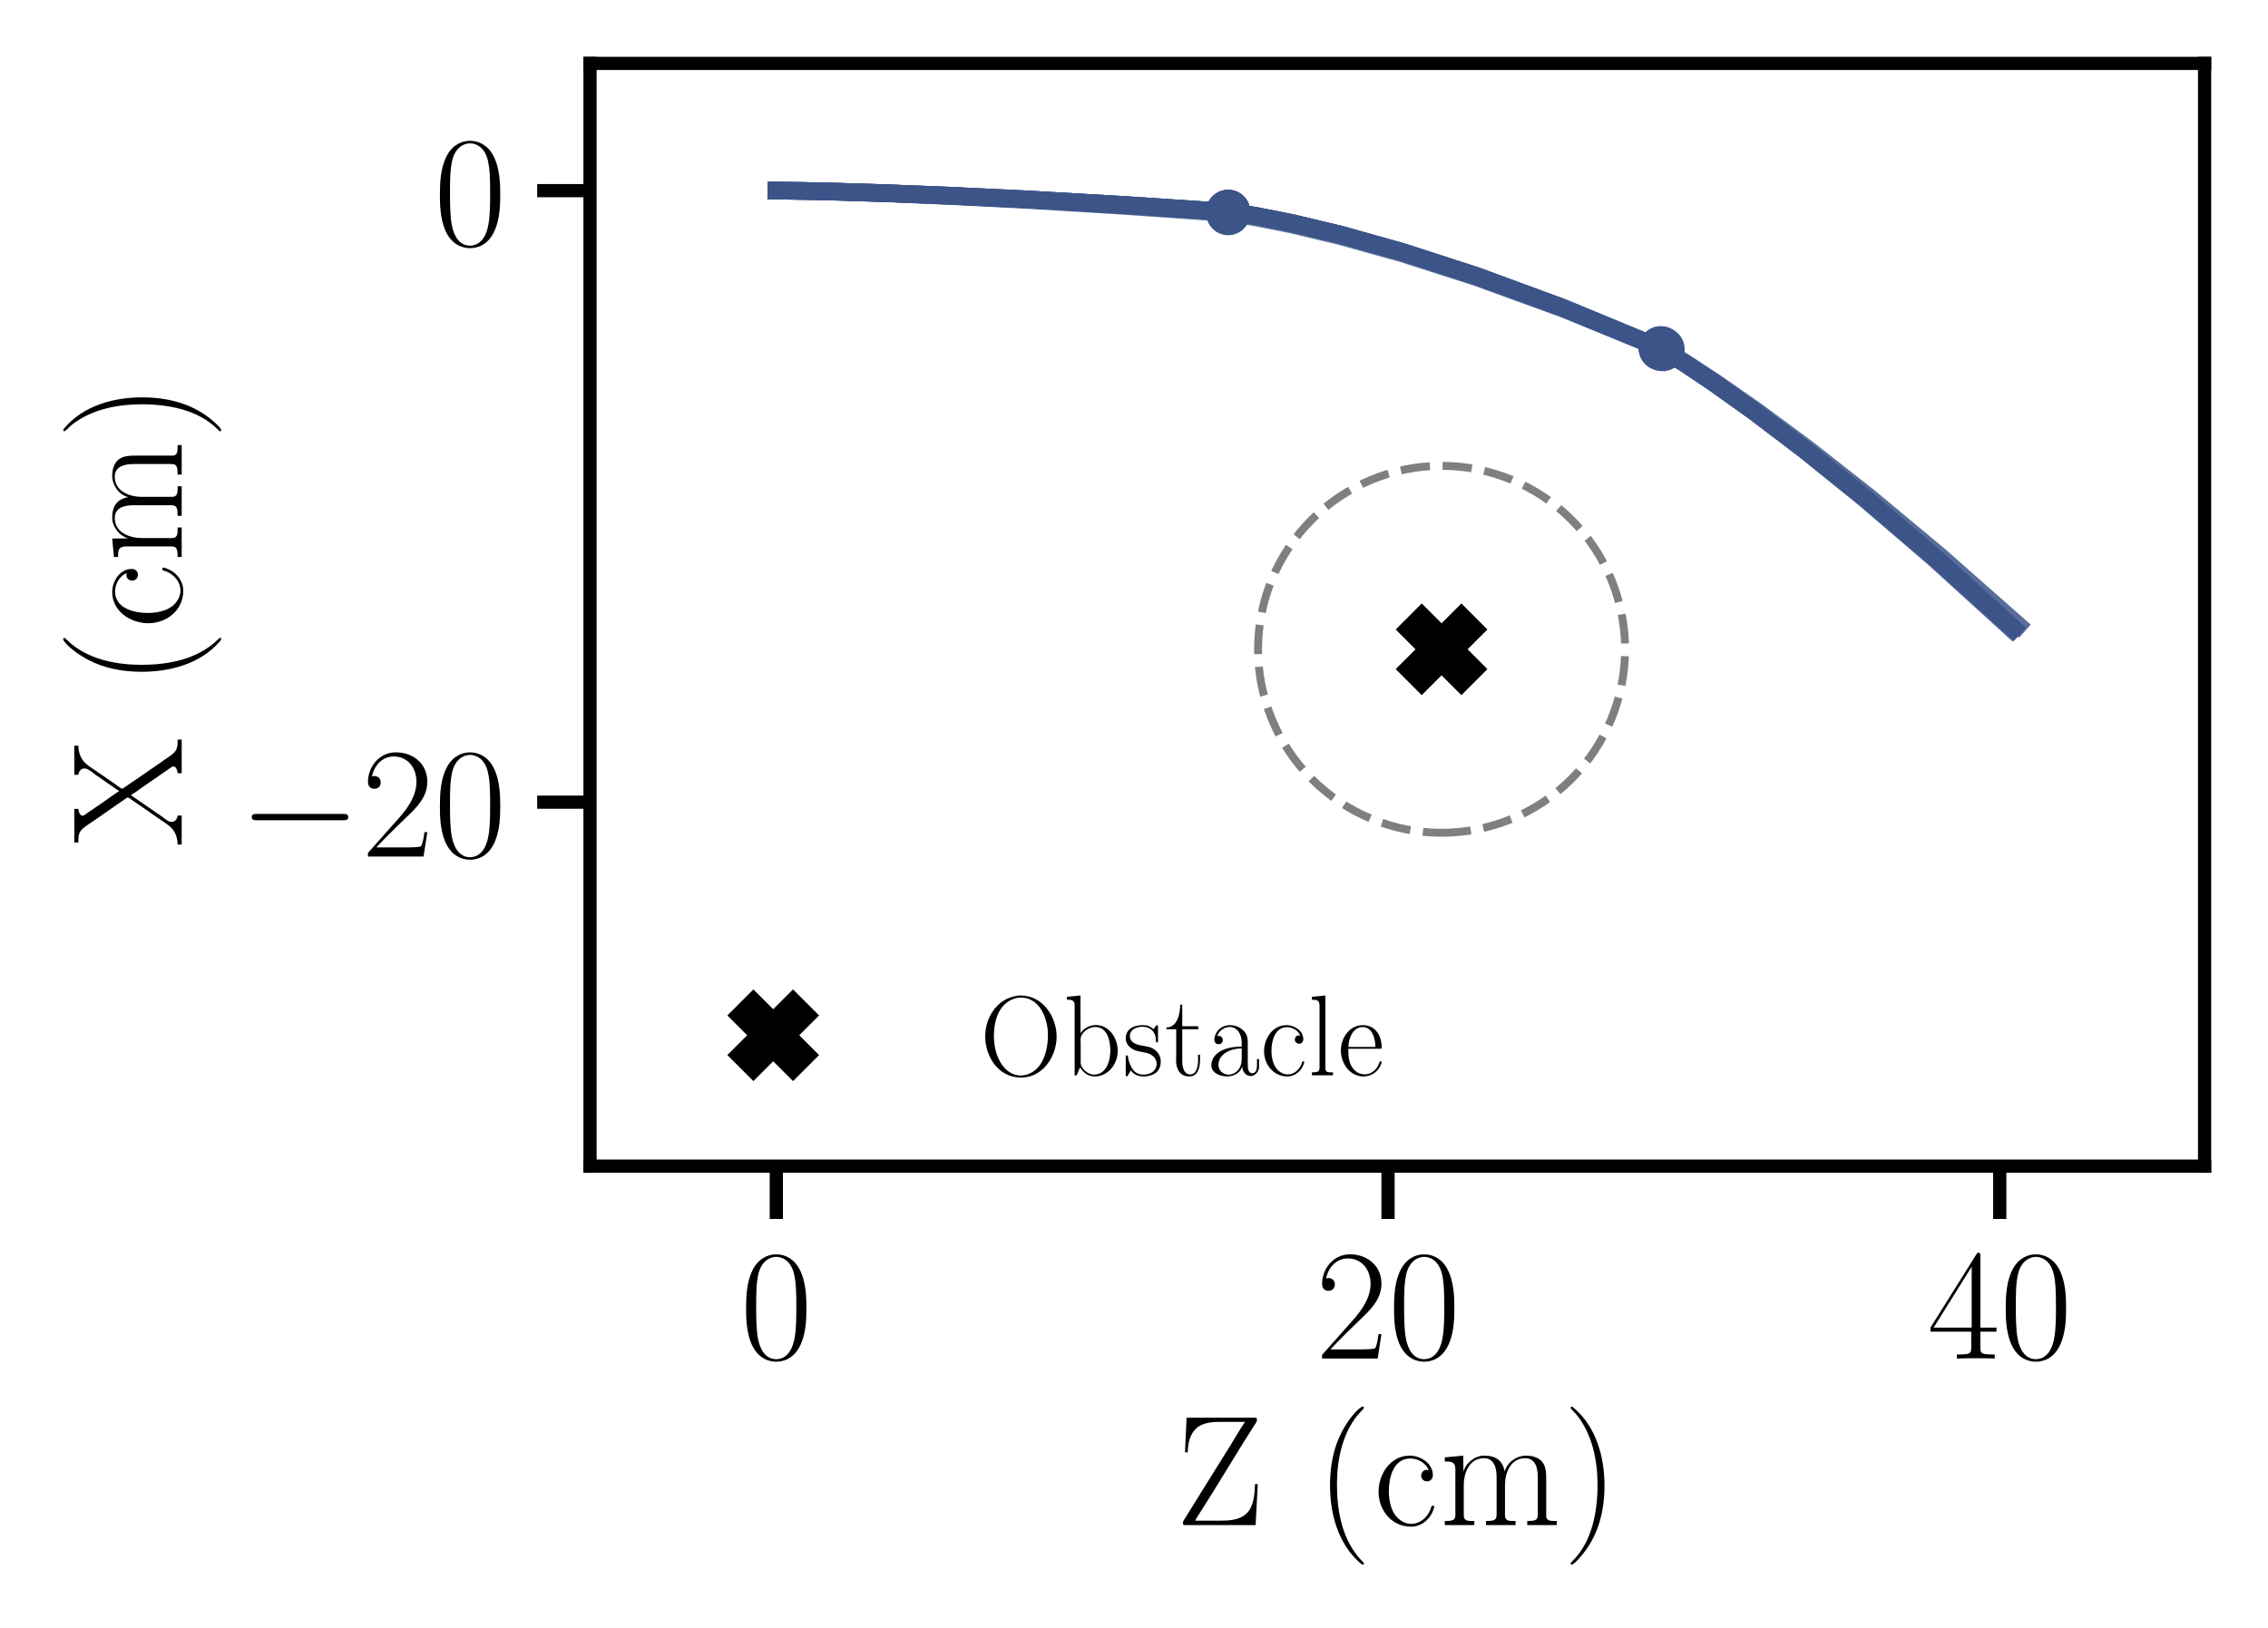
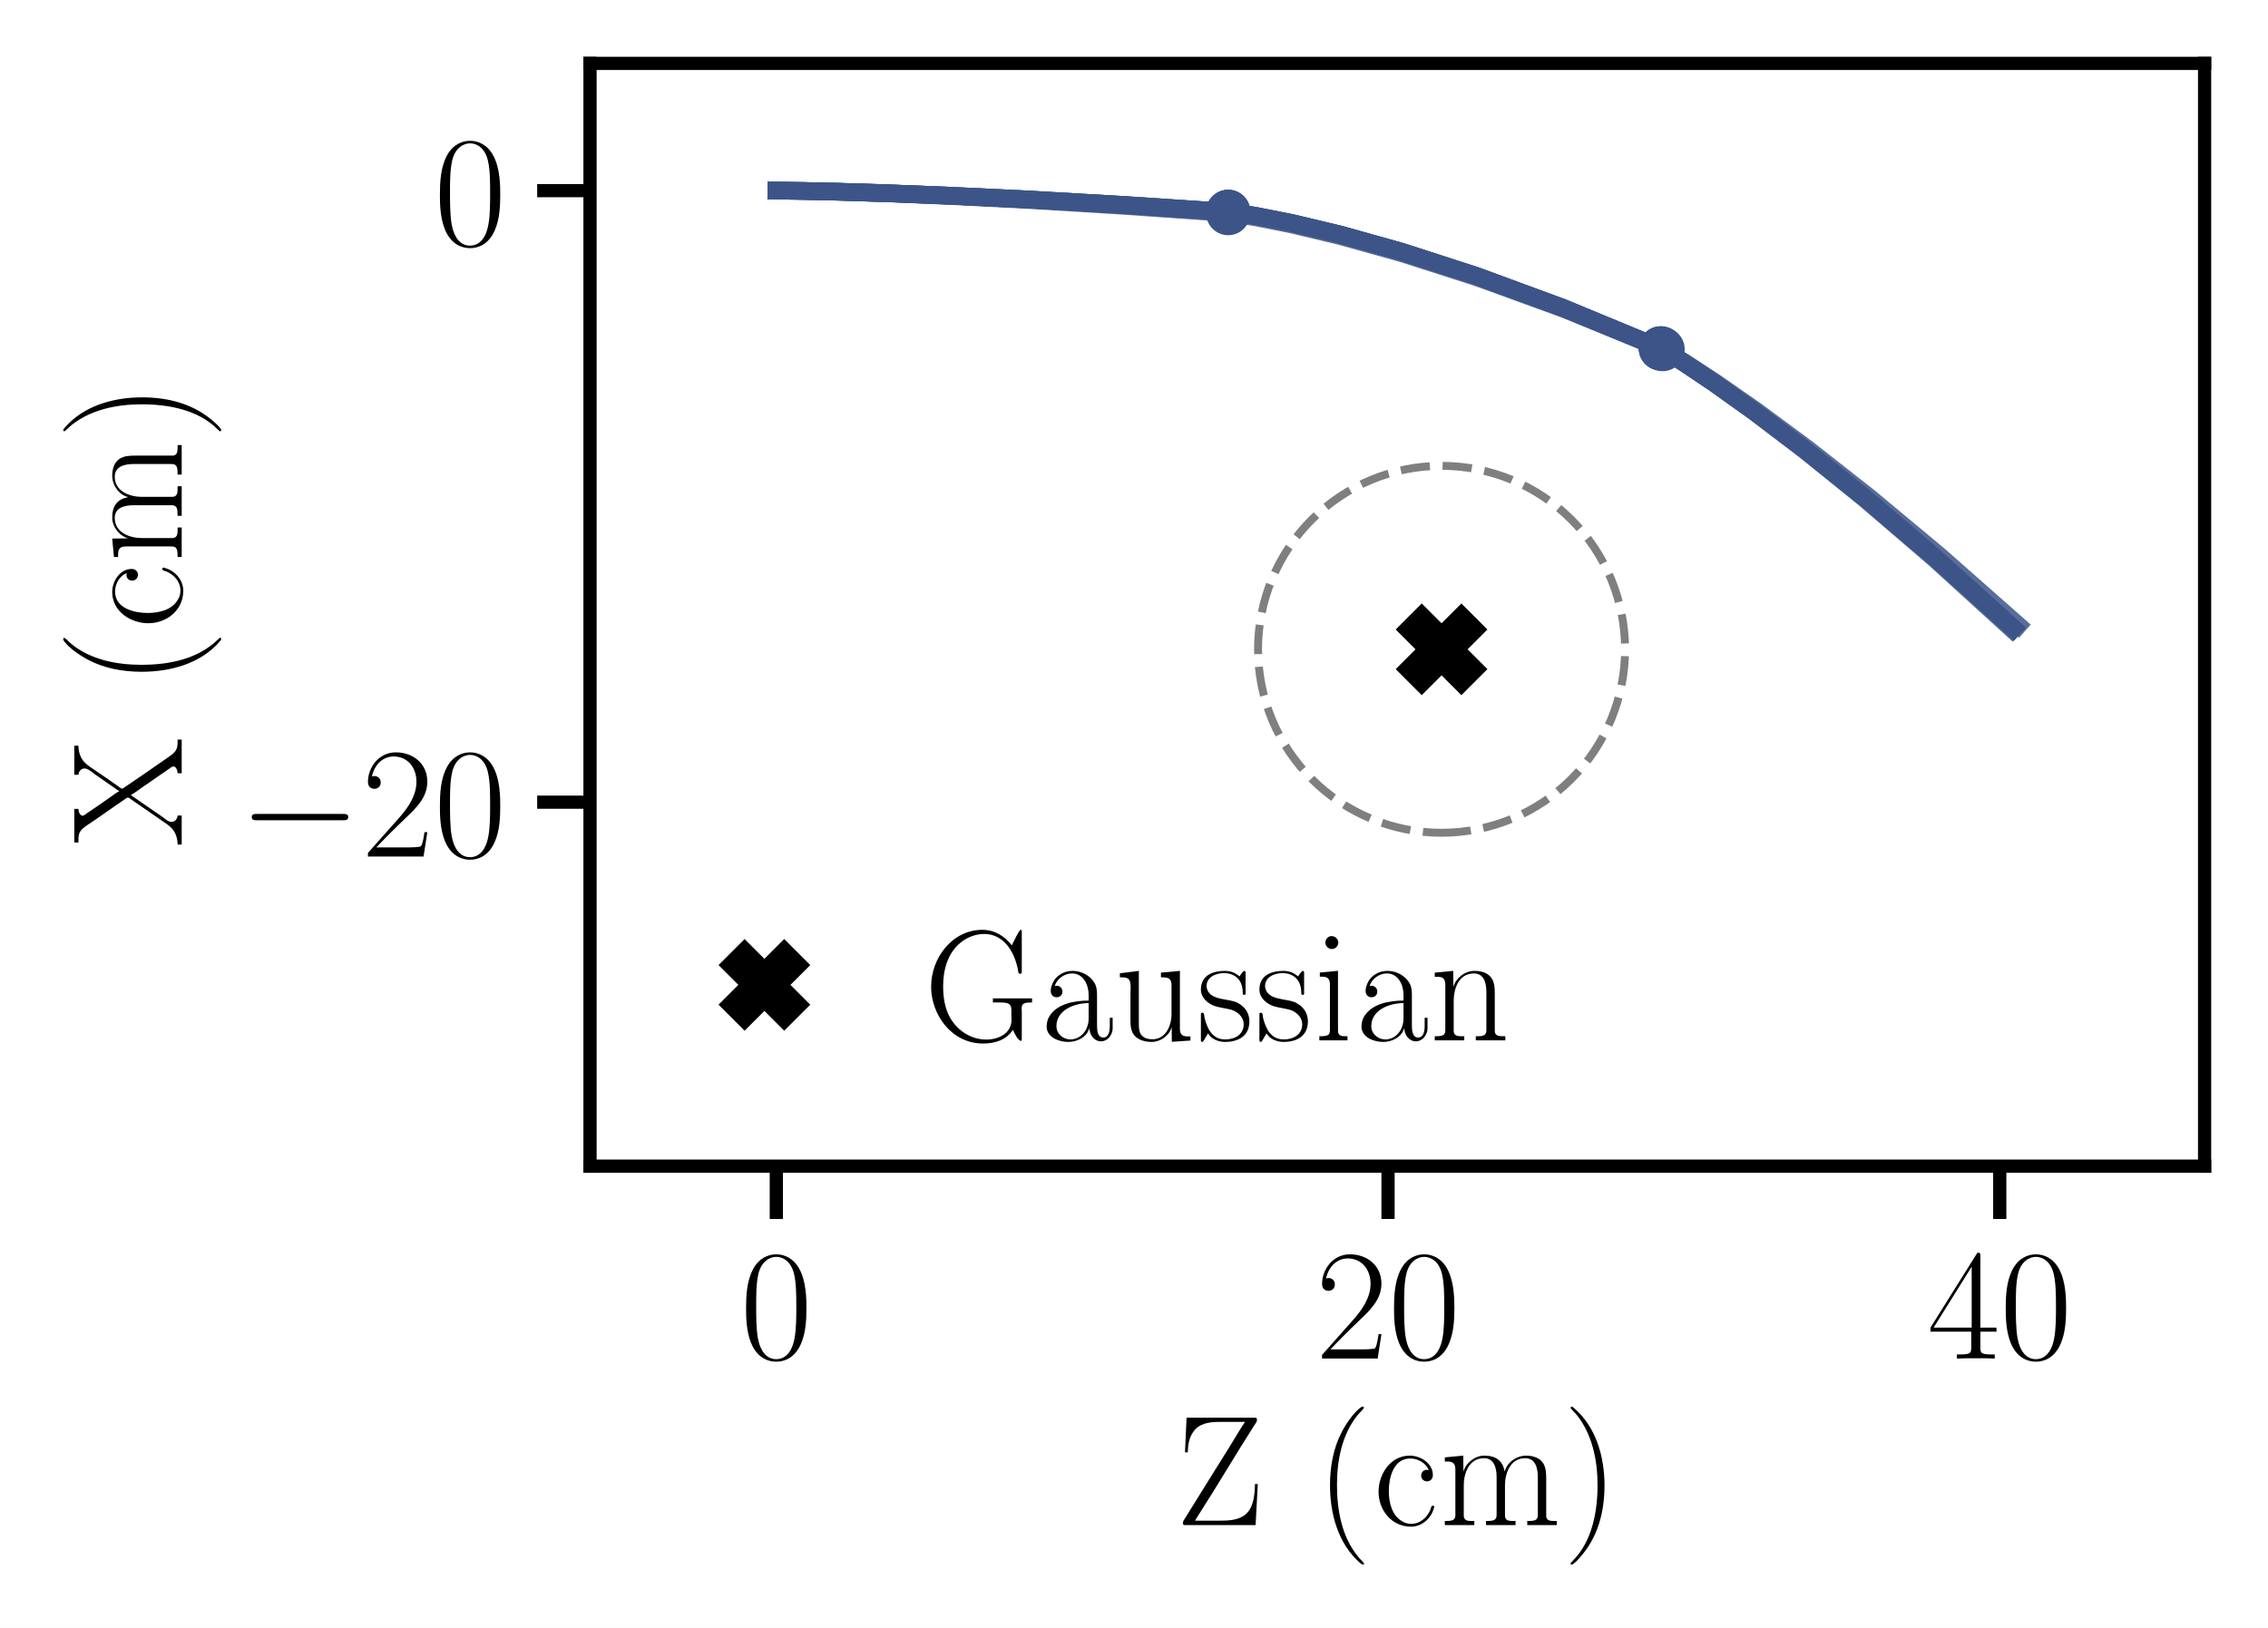
<svg xmlns="http://www.w3.org/2000/svg" xmlns:xlink="http://www.w3.org/1999/xlink" width="257.52pt" height="184.879pt" viewBox="0 0 257.52 184.879" version="1.1">
  <defs>
    <style type="text/css">*{stroke-linejoin: round; stroke-linecap: butt}</style>
  </defs>
  <g id="figure_1">
    <g id="patch_1">
      <path d="M 0 184.879  L 257.52 184.879  L 257.52 0  L 0 0  z " style="fill: #ffffff" />
    </g>
    <g id="axes_1">
      <g id="patch_2">
        <path d="M 66.994 132.446  L 250.32 132.446  L 250.32 7.2  L 66.994 7.2  z " style="fill: #ffffff" />
      </g>
      <g id="matplotlib.axis_1">
        <g id="xtick_1">
          <g id="line2d_1">
            <defs>
-               <path id="m5ddd1854d3" d="M 0 0  L 0 6  " style="stroke: #000000; stroke-width: 1.5" />
-             </defs>
-             <g>
-               <use xlink:href="#m5ddd1854d3" x="88.147" y="132.446" style="stroke: #000000; stroke-width: 1.5" />
+               <path id="m2c2d97f7ad" d="M 0 0  L 0 6  " style="stroke: #000000; stroke-width: 1.5" />
+             </defs>
+             <g>
+               <use xlink:href="#m2c2d97f7ad" x="88.147" y="132.446" style="stroke: #000000; stroke-width: 1.5" />
            </g>
          </g>
          <g id="text_1">
            <g transform="translate(84.03441 154.295) scale(0.18 -0.18)">
              <defs>
                <path id="CMR17-32" d="M 2688 2038  C 2688 2430 2681 3099 2412 3613  C 2176 4063 1798 4224 1465 4224  C 1158 4224 768 4082 524 3620  C 268 3137 243 2539 243 2038  C 243 1671 249 1112 448 623  C 723 -39 1216 -128 1465 -128  C 1760 -128 2208 -7 2470 604  C 2662 1048 2688 1568 2688 2038  z M 1465 -26  C 1056 -26 812 328 723 816  C 652 1196 652 1749 652 2109  C 652 2604 652 3015 736 3407  C 857 3954 1216 4121 1465 4121  C 1728 4121 2067 3947 2188 3420  C 2272 3054 2278 2623 2278 2109  C 2278 1691 2278 1176 2201 797  C 2067 96 1689 -26 1465 -26  z " transform="scale(0.015625)" />
              </defs>
              <use xlink:href="#CMR17-32" transform="scale(0.996264)" />
            </g>
          </g>
        </g>
        <g id="xtick_2">
          <g id="line2d_2">
            <g>
-               <use xlink:href="#m5ddd1854d3" x="157.604" y="132.446" style="stroke: #000000; stroke-width: 1.5" />
+               <use xlink:href="#m2c2d97f7ad" x="157.604" y="132.446" style="stroke: #000000; stroke-width: 1.5" />
            </g>
          </g>
          <g id="text_2">
            <g transform="translate(149.3799 154.295) scale(0.18 -0.18)">
              <defs>
                <path id="CMR17-34" d="M 2668 990  L 2553 990  C 2489 537 2438 460 2412 422  C 2380 371 1920 371 1830 371  L 601 371  C 832 620 1280 1073 1824 1596  C 2214 1966 2668 2400 2668 3033  C 2668 3788 2067 4224 1395 4224  C 691 4224 262 3603 262 3027  C 262 2777 448 2745 524 2745  C 588 2745 780 2783 780 3007  C 780 3206 614 3264 524 3264  C 486 3264 448 3257 422 3244  C 544 3788 915 4057 1305 4057  C 1862 4057 2227 3616 2227 3033  C 2227 2477 1900 1998 1536 1583  L 262 147  L 262 0  L 2515 0  L 2668 990  z " transform="scale(0.015625)" />
              </defs>
              <use xlink:href="#CMR17-34" transform="scale(0.996264)" />
              <use xlink:href="#CMR17-32" transform="translate(45.69048 0) scale(0.996264)" />
            </g>
          </g>
        </g>
        <g id="xtick_3">
          <g id="line2d_3">
            <g>
-               <use xlink:href="#m5ddd1854d3" x="227.062" y="132.446" style="stroke: #000000; stroke-width: 1.5" />
+               <use xlink:href="#m2c2d97f7ad" x="227.062" y="132.446" style="stroke: #000000; stroke-width: 1.5" />
            </g>
          </g>
          <g id="text_3">
            <g transform="translate(218.8375 154.295) scale(0.18 -0.18)">
              <defs>
                <path id="CMR17-36" d="M 2150 4147  C 2150 4281 2144 4288 2028 4288  L 128 1254  L 128 1088  L 1779 1088  L 1779 460  C 1779 230 1766 166 1318 166  L 1196 166  L 1196 0  C 1401 12 1747 12 1964 12  C 2182 12 2528 12 2732 0  L 2732 166  L 2611 166  C 2163 166 2150 230 2150 460  L 2150 1088  L 2803 1088  L 2803 1254  L 2150 1254  L 2150 4147  z M 1798 3723  L 1798 1254  L 256 1254  L 1798 3723  z " transform="scale(0.015625)" />
              </defs>
              <use xlink:href="#CMR17-36" transform="scale(0.996264)" />
              <use xlink:href="#CMR17-32" transform="translate(45.69048 0) scale(0.996264)" />
            </g>
          </g>
        </g>
        <g id="text_4">
          <g transform="translate(133.3843 173.2123) scale(0.18 -0.18)">
            <defs>
              <path id="SFRM1728-73" d="M 480 4352  L 416 2949  L 531 2949  C 531 3293 601 3637 838 3886  C 1120 4179 1561 4185 1939 4185  L 2848 4185  C 2636 3873 2451 3542 2252 3223  C 1644 2249 1030 1268 428 293  C 390 230 332 166 332 89  C 332 25 352 0 409 0  L 3277 0  L 3366 1663  L 3251 1663  C 3244 1249 3200 752 2912 472  C 2617 191 2188 179 1798 179  L 825 179  C 908 332 1011 478 1100 625  C 1824 1758 2502 2917 3225 4045  C 3264 4108 3328 4179 3334 4255  C 3334 4300 3328 4352 3270 4352  L 480 4352  z " transform="scale(0.015625)" />
              <path id="SFRM1728-19f" d="M 1913 4800  C 1651 4665 1286 4152 1100 3793  C 748 3132 614 2369 614 1619  C 614 458 940 -767 1849 -1549  C 1875 -1568 1907 -1600 1945 -1600  C 1964 -1600 1996 -1588 1996 -1568  C 1996 -1524 1804 -1357 1728 -1248  C 1081 -446 896 631 896 1638  C 896 2619 1100 3677 1728 4453  C 1804 4556 1990 4704 1990 4774  C 1990 4787 1964 4800 1939 4800  C 1926 4806 1920 4800 1913 4800  z " transform="scale(0.015625)" />
              <path id="SFRM1728-fe" d="M 2278 2227  C 2252 2233 2220 2240 2195 2240  C 2060 2240 1971 2131 1971 2003  C 1971 1868 2080 1772 2208 1772  C 2336 1772 2444 1868 2444 2028  C 2444 2508 1939 2816 1510 2816  C 704 2816 243 2041 243 1356  C 243 608 768 -64 1561 -64  C 1984 -64 2361 256 2476 659  C 2489 678 2496 710 2496 736  L 2496 755  C 2496 780 2470 787 2451 787  C 2368 787 2368 691 2348 633  C 2208 300 1926 51 1568 51  C 1440 51 1305 83 1190 160  C 774 403 659 934 659 1382  C 659 1881 825 2700 1529 2700  C 1843 2700 2163 2515 2278 2227  z " transform="scale(0.015625)" />
              <path id="SFRM1728-17b" d="M 256 2745  L 256 2577  L 352 2577  C 563 2577 684 2520 684 2256  L 684 391  C 684 172 499 166 256 166  L 256 0  L 1452 0  L 1452 166  L 1337 166  C 1184 166 1024 185 1024 385  L 1024 1619  C 1024 2063 1216 2712 1843 2712  C 2246 2712 2355 2333 2355 1947  L 2355 410  C 2355 179 2201 166 1926 166  L 1926 0  L 3123 0  L 3123 166  L 3008 166  C 2854 166 2694 185 2694 385  L 2694 1619  C 2694 2063 2886 2712 3513 2712  C 3917 2712 4025 2333 4025 1947  L 4025 410  C 4025 179 3872 166 3597 166  L 3597 0  L 4793 0  L 4793 166  L 4685 166  C 4537 166 4390 179 4365 340  L 4365 1876  C 4365 2089 4358 2301 4256 2487  C 4115 2732 3821 2816 3552 2816  C 3168 2816 2777 2545 2688 2179  L 2681 2179  C 2598 2610 2329 2816 1849 2816  C 1478 2816 1094 2513 1011 2159  L 1004 2816  L 256 2745  z " transform="scale(0.015625)" />
              <path id="SFRM1728-1a0" d="M 358 4787  C 345 4780 339 4767 339 4761  C 339 4716 518 4556 595 4460  C 1222 3672 1433 2621 1433 1622  C 1433 552 1216 -659 428 -1447  C 403 -1479 339 -1524 339 -1562  C 339 -1588 358 -1600 384 -1600  C 460 -1600 608 -1434 691 -1344  C 1452 -511 1715 539 1715 1609  C 1715 2749 1382 3979 473 4748  C 448 4767 422 4800 390 4800  C 377 4800 364 4793 358 4787  z " transform="scale(0.015625)" />
            </defs>
            <use xlink:href="#SFRM1728-73" transform="scale(0.996264)" />
            <use xlink:href="#SFRM1728-19f" transform="translate(88.3975 0) scale(0.996264)" />
            <use xlink:href="#SFRM1728-fe" transform="translate(124.7908 0) scale(0.996264)" />
            <use xlink:href="#SFRM1728-17b" transform="translate(166.3877 0) scale(0.996264)" />
            <use xlink:href="#SFRM1728-1a0" transform="translate(244.41 0) scale(0.996264)" />
          </g>
        </g>
      </g>
      <g id="matplotlib.axis_2">
        <g id="ytick_1">
          <g id="line2d_4">
            <defs>
-               <path id="m3a677713e7" d="M 0 0  L -6 0  " style="stroke: #000000; stroke-width: 1.5" />
-             </defs>
-             <g>
-               <use xlink:href="#m3a677713e7" x="66.994" y="91.109" style="stroke: #000000; stroke-width: 1.5" />
+               <path id="m97be2ce21b" d="M 0 0  L -6 0  " style="stroke: #000000; stroke-width: 1.5" />
+             </defs>
+             <g>
+               <use xlink:href="#m97be2ce21b" x="66.994" y="91.109" style="stroke: #000000; stroke-width: 1.5" />
            </g>
          </g>
          <g id="text_5">
            <g transform="translate(27.09724 97.28373) scale(0.18 -0.18)">
              <defs>
                <path id="CMSY10-1" d="M 4217 1472  C 4326 1472 4441 1472 4441 1600  C 4441 1728 4326 1728 4217 1728  L 755 1728  C 646 1728 531 1728 531 1600  C 531 1472 646 1472 755 1472  L 4217 1472  z " transform="scale(0.015625)" />
              </defs>
              <use xlink:href="#CMSY10-1" transform="scale(0.996264)" />
              <use xlink:href="#CMR17-34" transform="translate(77.48747 0) scale(0.996264)" />
              <use xlink:href="#CMR17-32" transform="translate(123.1779 0) scale(0.996264)" />
            </g>
          </g>
        </g>
        <g id="ytick_2">
          <g id="line2d_5">
            <g>
-               <use xlink:href="#m3a677713e7" x="66.994" y="21.651" style="stroke: #000000; stroke-width: 1.5" />
+               <use xlink:href="#m97be2ce21b" x="66.994" y="21.651" style="stroke: #000000; stroke-width: 1.5" />
            </g>
          </g>
          <g id="text_6">
            <g transform="translate(49.26927 27.82611) scale(0.18 -0.18)">
              <use xlink:href="#CMR17-32" transform="scale(0.996264)" />
            </g>
          </g>
        </g>
        <g id="text_7">
          <g transform="translate(20.63014 96.26231) rotate(-90) scale(0.18 -0.18)">
            <defs>
              <path id="SFRM1728-6f" d="M 204 4352  L 204 4185  L 320 4185  C 659 4185 748 4077 998 3694  C 1299 3242 1625 2803 1926 2351  C 1964 2293 2028 2223 2028 2179  C 2028 2134 1958 2064 1926 2013  L 1638 1593  C 1472 1351 1305 1115 1139 873  C 1024 714 921 529 774 395  C 595 236 358 166 121 166  L 121 0  L 1299 0  L 1299 166  C 1171 172 1043 268 1043 402  L 1043 421  C 1043 548 1164 675 1241 777  C 1465 1109 1702 1440 1926 1771  C 1996 1866 2054 1968 2131 2058  C 2214 1905 2329 1758 2432 1612  C 2688 1249 2937 873 3193 510  C 3225 465 3289 395 3289 332  C 3289 230 3123 166 3014 166  L 3014 0  L 4377 0  L 4377 166  L 4262 166  C 3897 166 3827 306 3558 695  C 3180 1242 2790 1796 2419 2351  C 2406 2370 2387 2389 2387 2414  C 2387 2452 2451 2522 2483 2573  L 2752 2956  C 2873 3134 3001 3319 3123 3497  C 3232 3656 3334 3828 3481 3962  C 3661 4115 3897 4185 4128 4185  L 4128 4352  L 2950 4352  L 2950 4185  C 3078 4178 3206 4083 3206 3943  L 3206 3930  C 3206 3803 3052 3624 2956 3497  C 2764 3217 2572 2943 2380 2669  C 2355 2624 2316 2586 2297 2535  L 2284 2535  C 2220 2656 2131 2765 2054 2879  C 1824 3204 1600 3522 1382 3854  C 1344 3905 1292 3956 1292 4019  C 1292 4121 1459 4185 1568 4185  L 1568 4352  L 204 4352  z " transform="scale(0.015625)" />
            </defs>
            <use xlink:href="#SFRM1728-6f" transform="scale(0.996264)" />
            <use xlink:href="#SFRM1728-19f" transform="translate(101.3665 0) scale(0.996264)" />
            <use xlink:href="#SFRM1728-fe" transform="translate(137.7599 0) scale(0.996264)" />
            <use xlink:href="#SFRM1728-17b" transform="translate(179.3568 0) scale(0.996264)" />
            <use xlink:href="#SFRM1728-1a0" transform="translate(257.3791 0) scale(0.996264)" />
          </g>
        </g>
      </g>
      <g id="patch_3">
-         <path d="M 163.682 94.582  C 169.208 94.582 174.508 92.386 178.416 88.479  C 182.323 84.571 184.519 79.271 184.519 73.745  C 184.519 68.219 182.323 62.918 178.416 59.01  C 174.508 55.103 169.208 52.907 163.682 52.907  C 158.156 52.907 152.855 55.103 148.948 59.01  C 145.04 62.918 142.844 68.219 142.844 73.745  C 142.844 79.271 145.04 84.571 148.948 88.479  C 152.855 92.386 158.156 94.582 163.682 94.582  L 163.682 94.582  z " clip-path="url(#p3079c5e6d2)" style="fill: none; opacity: 0.5; stroke-dasharray: 3.33,1.44; stroke-dashoffset: 0; stroke: #000000; stroke-width: 0.9; stroke-linejoin: miter" />
+         <path d="M 163.682 94.582  C 169.208 94.582 174.508 92.386 178.416 88.479  C 182.323 84.571 184.519 79.271 184.519 73.745  C 184.519 68.219 182.323 62.918 178.416 59.01  C 174.508 55.103 169.208 52.907 163.682 52.907  C 158.156 52.907 152.855 55.103 148.948 59.01  C 145.04 62.918 142.844 68.219 142.844 73.745  C 142.844 79.271 145.04 84.571 148.948 88.479  C 152.855 92.386 158.156 94.582 163.682 94.582  L 163.682 94.582  z " clip-path="url(#pcea62c4145)" style="fill: none; opacity: 0.5; stroke-dasharray: 3.33,1.44; stroke-dashoffset: 0; stroke: #000000; stroke-width: 0.9; stroke-linejoin: miter" />
      </g>
      <g id="patch_4">
        <path d="M 66.994 132.446  L 66.994 7.2  " style="fill: none; stroke: #000000; stroke-width: 1.5; stroke-linejoin: miter; stroke-linecap: square" />
      </g>
      <g id="patch_5">
        <path d="M 250.32 132.446  L 250.32 7.2  " style="fill: none; stroke: #000000; stroke-width: 1.5; stroke-linejoin: miter; stroke-linecap: square" />
      </g>
      <g id="patch_6">
        <path d="M 66.994 132.446  L 250.32 132.446  " style="fill: none; stroke: #000000; stroke-width: 1.5; stroke-linejoin: miter; stroke-linecap: square" />
      </g>
      <g id="patch_7">
        <path d="M 66.994 7.2  L 250.32 7.2  " style="fill: none; stroke: #000000; stroke-width: 1.5; stroke-linejoin: miter; stroke-linecap: square" />
      </g>
      <g id="line2d_6">
-         <path d="M 88.147 21.651  L 88.95 21.656  L 91.359 21.689  L 95.373 21.779  L 100.992 21.953  L 108.213 22.241  L 117.035 22.669  L 127.455 23.268  L 139.47 24.064  L 140.276 24.161  L 142.679 24.539  L 146.655 25.323  L 152.169 26.638  L 159.176 28.605  L 167.625 31.344  L 177.457 34.969  L 188.601 39.59  L 189.288 40.001  L 191.318 41.284  L 194.638 43.52  L 199.191 46.781  L 204.917 51.141  L 211.752 56.667  L 219.628 63.425  L 228.473 71.475  " clip-path="url(#p3079c5e6d2)" style="fill: none; stroke: #3c5488; stroke-opacity: 0.85; stroke-width: 2; stroke-linecap: square" />
+         <path d="M 88.147 21.651  L 88.95 21.656  L 91.359 21.689  L 95.373 21.779  L 100.992 21.953  L 108.213 22.241  L 117.035 22.669  L 127.455 23.268  L 139.47 24.064  L 140.276 24.161  L 142.679 24.539  L 146.655 25.323  L 152.169 26.638  L 159.176 28.605  L 167.625 31.344  L 177.457 34.969  L 188.601 39.59  L 189.288 40.001  L 191.318 41.284  L 194.638 43.52  L 199.191 46.781  L 204.917 51.141  L 211.752 56.667  L 219.628 63.425  L 228.473 71.475  " clip-path="url(#pcea62c4145)" style="fill: none; stroke: #3c5488; stroke-opacity: 0.85; stroke-width: 2; stroke-linecap: square" />
      </g>
      <g id="line2d_7">
-         <path d="M 88.147 21.651  L 88.949 21.656  L 91.358 21.689  L 95.371 21.778  L 100.988 21.952  L 108.207 22.239  L 117.026 22.666  L 127.443 23.263  L 139.455 24.056  L 140.26 24.154  L 142.663 24.53  L 146.639 25.313  L 152.152 26.626  L 159.159 28.591  L 167.608 31.327  L 177.439 34.948  L 188.583 39.564  L 189.271 39.974  L 191.304 41.256  L 194.631 43.487  L 199.197 46.739  L 204.942 51.085  L 211.804 56.59  L 219.717 63.32  L 228.611 71.333  " clip-path="url(#p3079c5e6d2)" style="fill: none; stroke: #3c5488; stroke-opacity: 0.85; stroke-width: 2; stroke-linecap: square" />
+         <path d="M 88.147 21.651  L 88.949 21.656  L 91.358 21.689  L 95.371 21.778  L 100.988 21.952  L 108.207 22.239  L 117.026 22.666  L 127.443 23.263  L 139.455 24.056  L 140.26 24.154  L 142.663 24.53  L 146.639 25.313  L 152.152 26.626  L 159.159 28.591  L 167.608 31.327  L 177.439 34.948  L 188.583 39.564  L 189.271 39.974  L 191.304 41.256  L 194.631 43.487  L 199.197 46.739  L 204.942 51.085  L 211.804 56.59  L 219.717 63.32  L 228.611 71.333  " clip-path="url(#pcea62c4145)" style="fill: none; stroke: #3c5488; stroke-opacity: 0.85; stroke-width: 2; stroke-linecap: square" />
      </g>
      <g id="line2d_8">
-         <path d="M 88.147 21.651  L 88.95 21.656  L 91.358 21.692  L 95.372 21.787  L 100.99 21.972  L 108.209 22.278  L 117.028 22.733  L 127.444 23.369  L 139.454 24.215  L 140.261 24.317  L 142.669 24.704  L 146.655 25.497  L 152.183 26.817  L 159.214 28.78  L 167.697 31.502  L 177.575 35.092  L 188.785 39.658  L 189.478 40.06  L 191.526 41.321  L 194.879 43.517  L 199.481 46.723  L 205.276 51.011  L 212.199 56.447  L 220.186 63.098  L 229.167 71.024  " clip-path="url(#p3079c5e6d2)" style="fill: none; stroke: #3c5488; stroke-opacity: 0.85; stroke-width: 2; stroke-linecap: square" />
+         <path d="M 88.147 21.651  L 88.95 21.656  L 91.358 21.692  L 95.372 21.787  L 100.99 21.972  L 108.209 22.278  L 117.028 22.733  L 127.444 23.369  L 139.454 24.215  L 140.261 24.317  L 142.669 24.704  L 146.655 25.497  L 152.183 26.817  L 159.214 28.78  L 167.697 31.502  L 177.575 35.092  L 188.785 39.658  L 189.478 40.06  L 191.526 41.321  L 194.879 43.517  L 199.481 46.723  L 205.276 51.011  L 212.199 56.447  L 220.186 63.098  L 229.167 71.024  " clip-path="url(#pcea62c4145)" style="fill: none; stroke: #3c5488; stroke-opacity: 0.85; stroke-width: 2; stroke-linecap: square" />
      </g>
      <g id="line2d_9">
-         <path d="M 88.147 21.651  L 88.949 21.656  L 91.357 21.689  L 95.37 21.778  L 100.985 21.952  L 108.203 22.239  L 117.02 22.667  L 127.435 23.264  L 139.444 24.058  L 140.249 24.156  L 142.652 24.533  L 146.627 25.315  L 152.14 26.627  L 159.146 28.591  L 167.595 31.324  L 177.426 34.941  L 188.571 39.553  L 189.259 39.962  L 191.292 41.244  L 194.618 43.475  L 199.182 46.729  L 204.923 51.078  L 211.779 56.59  L 219.682 63.328  L 228.561 71.355  " clip-path="url(#p3079c5e6d2)" style="fill: none; stroke: #3c5488; stroke-opacity: 0.85; stroke-width: 2; stroke-linecap: square" />
+         <path d="M 88.147 21.651  L 88.949 21.656  L 91.357 21.689  L 95.37 21.778  L 100.985 21.952  L 108.203 22.239  L 117.02 22.667  L 127.435 23.264  L 139.444 24.058  L 140.249 24.156  L 142.652 24.533  L 146.627 25.315  L 152.14 26.627  L 159.146 28.591  L 167.595 31.324  L 177.426 34.941  L 188.571 39.553  L 189.259 39.962  L 191.292 41.244  L 194.618 43.475  L 199.182 46.729  L 204.923 51.078  L 211.779 56.59  L 219.682 63.328  L 228.561 71.355  " clip-path="url(#pcea62c4145)" style="fill: none; stroke: #3c5488; stroke-opacity: 0.85; stroke-width: 2; stroke-linecap: square" />
      </g>
      <g id="line2d_10">
-         <path d="M 88.147 21.651  L 88.949 21.656  L 91.358 21.689  L 95.371 21.779  L 100.987 21.953  L 108.206 22.24  L 117.024 22.668  L 127.44 23.266  L 139.451 24.061  L 140.256 24.159  L 142.659 24.536  L 146.634 25.319  L 152.146 26.633  L 159.153 28.598  L 167.601 31.334  L 177.431 34.955  L 188.575 39.571  L 189.263 39.981  L 191.297 41.263  L 194.624 43.494  L 199.19 46.748  L 204.935 51.094  L 211.797 56.601  L 219.71 63.333  L 228.603 71.35  " clip-path="url(#p3079c5e6d2)" style="fill: none; stroke: #3c5488; stroke-opacity: 0.85; stroke-width: 2; stroke-linecap: square" />
+         <path d="M 88.147 21.651  L 88.949 21.656  L 91.358 21.689  L 95.371 21.779  L 100.987 21.953  L 108.206 22.24  L 117.024 22.668  L 127.44 23.266  L 139.451 24.061  L 140.256 24.159  L 142.659 24.536  L 146.634 25.319  L 152.146 26.633  L 159.153 28.598  L 167.601 31.334  L 177.431 34.955  L 188.575 39.571  L 189.263 39.981  L 191.297 41.263  L 194.624 43.494  L 199.19 46.748  L 204.935 51.094  L 211.797 56.601  L 219.71 63.333  L 228.603 71.35  " clip-path="url(#pcea62c4145)" style="fill: none; stroke: #3c5488; stroke-opacity: 0.85; stroke-width: 2; stroke-linecap: square" />
      </g>
      <g id="line2d_11">
        <defs>
-           <path id="ma187af36a2" d="M 0 2  C 0.53 2 1.039 1.789 1.414 1.414  C 1.789 1.039 2 0.53 2 0  C 2 -0.53 1.789 -1.039 1.414 -1.414  C 1.039 -1.789 0.53 -2 0 -2  C -0.53 -2 -1.039 -1.789 -1.414 -1.414  C -1.789 -1.039 -2 -0.53 -2 0  C -2 0.53 -1.789 1.039 -1.414 1.414  C -1.039 1.789 -0.53 2 0 2  z " style="stroke: #3c5488" />
+           <path id="m9d7be932e4" d="M 0 2  C 0.53 2 1.039 1.789 1.414 1.414  C 1.789 1.039 2 0.53 2 0  C 2 -0.53 1.789 -1.039 1.414 -1.414  C 1.039 -1.789 0.53 -2 0 -2  C -0.53 -2 -1.039 -1.789 -1.414 -1.414  C -1.789 -1.039 -2 -0.53 -2 0  C -2 0.53 -1.789 1.039 -1.414 1.414  C -1.039 1.789 -0.53 2 0 2  z " style="stroke: #3c5488" />
        </defs>
-         <g clip-path="url(#p3079c5e6d2)">
-           <use xlink:href="#ma187af36a2" x="139.47" y="24.064" style="fill: #3c5488; stroke: #3c5488" />
+         <g clip-path="url(#pcea62c4145)">
+           <use xlink:href="#m9d7be932e4" x="139.47" y="24.064" style="fill: #3c5488; stroke: #3c5488" />
        </g>
      </g>
      <g id="line2d_12">
-         <g clip-path="url(#p3079c5e6d2)">
-           <use xlink:href="#ma187af36a2" x="188.601" y="39.59" style="fill: #3c5488; stroke: #3c5488" />
+         <g clip-path="url(#pcea62c4145)">
+           <use xlink:href="#m9d7be932e4" x="188.601" y="39.59" style="fill: #3c5488; stroke: #3c5488" />
        </g>
      </g>
      <g id="line2d_13">
-         <g clip-path="url(#p3079c5e6d2)">
-           <use xlink:href="#ma187af36a2" x="139.455" y="24.056" style="fill: #3c5488; stroke: #3c5488" />
+         <g clip-path="url(#pcea62c4145)">
+           <use xlink:href="#m9d7be932e4" x="139.455" y="24.056" style="fill: #3c5488; stroke: #3c5488" />
        </g>
      </g>
      <g id="line2d_14">
-         <g clip-path="url(#p3079c5e6d2)">
-           <use xlink:href="#ma187af36a2" x="188.583" y="39.564" style="fill: #3c5488; stroke: #3c5488" />
+         <g clip-path="url(#pcea62c4145)">
+           <use xlink:href="#m9d7be932e4" x="188.583" y="39.564" style="fill: #3c5488; stroke: #3c5488" />
        </g>
      </g>
      <g id="line2d_15">
-         <g clip-path="url(#p3079c5e6d2)">
-           <use xlink:href="#ma187af36a2" x="139.454" y="24.215" style="fill: #3c5488; stroke: #3c5488" />
+         <g clip-path="url(#pcea62c4145)">
+           <use xlink:href="#m9d7be932e4" x="139.454" y="24.215" style="fill: #3c5488; stroke: #3c5488" />
        </g>
      </g>
      <g id="line2d_16">
-         <g clip-path="url(#p3079c5e6d2)">
-           <use xlink:href="#ma187af36a2" x="188.785" y="39.658" style="fill: #3c5488; stroke: #3c5488" />
+         <g clip-path="url(#pcea62c4145)">
+           <use xlink:href="#m9d7be932e4" x="188.785" y="39.658" style="fill: #3c5488; stroke: #3c5488" />
        </g>
      </g>
      <g id="line2d_17">
-         <g clip-path="url(#p3079c5e6d2)">
-           <use xlink:href="#ma187af36a2" x="139.444" y="24.058" style="fill: #3c5488; stroke: #3c5488" />
+         <g clip-path="url(#pcea62c4145)">
+           <use xlink:href="#m9d7be932e4" x="139.444" y="24.058" style="fill: #3c5488; stroke: #3c5488" />
        </g>
      </g>
      <g id="line2d_18">
-         <g clip-path="url(#p3079c5e6d2)">
-           <use xlink:href="#ma187af36a2" x="188.571" y="39.553" style="fill: #3c5488; stroke: #3c5488" />
+         <g clip-path="url(#pcea62c4145)">
+           <use xlink:href="#m9d7be932e4" x="188.571" y="39.553" style="fill: #3c5488; stroke: #3c5488" />
        </g>
      </g>
      <g id="line2d_19">
-         <g clip-path="url(#p3079c5e6d2)">
-           <use xlink:href="#ma187af36a2" x="139.451" y="24.061" style="fill: #3c5488; stroke: #3c5488" />
+         <g clip-path="url(#pcea62c4145)">
+           <use xlink:href="#m9d7be932e4" x="139.451" y="24.061" style="fill: #3c5488; stroke: #3c5488" />
        </g>
      </g>
      <g id="line2d_20">
-         <g clip-path="url(#p3079c5e6d2)">
-           <use xlink:href="#ma187af36a2" x="188.575" y="39.571" style="fill: #3c5488; stroke: #3c5488" />
+         <g clip-path="url(#pcea62c4145)">
+           <use xlink:href="#m9d7be932e4" x="188.575" y="39.571" style="fill: #3c5488; stroke: #3c5488" />
        </g>
      </g>
      <g id="line2d_21">
        <defs>
-           <path id="mc14a4d9e9e" d="M -2.25 4.5  L 0 2.25  L 2.25 4.5  L 4.5 2.25  L 2.25 0  L 4.5 -2.25  L 2.25 -4.5  L 0 -2.25  L -2.25 -4.5  L -4.5 -2.25  L -2.25 0  L -4.5 2.25  z " style="stroke: #000000; stroke-linejoin: miter" />
+           <path id="m1f24bad336" d="M -2.25 4.5  L 0 2.25  L 2.25 4.5  L 4.5 2.25  L 2.25 0  L 4.5 -2.25  L 2.25 -4.5  L 0 -2.25  L -2.25 -4.5  L -4.5 -2.25  L -2.25 0  L -4.5 2.25  z " style="stroke: #000000; stroke-linejoin: miter" />
        </defs>
-         <g clip-path="url(#p3079c5e6d2)">
-           <use xlink:href="#mc14a4d9e9e" x="163.682" y="73.745" style="stroke: #000000; stroke-linejoin: miter" />
+         <g clip-path="url(#pcea62c4145)">
+           <use xlink:href="#m1f24bad336" x="163.682" y="73.745" style="stroke: #000000; stroke-linejoin: miter" />
        </g>
      </g>
      <g id="legend_1">
        <g id="line2d_22">
          <g>
-             <use xlink:href="#mc14a4d9e9e" x="87.794" y="117.578" style="stroke: #000000; stroke-linejoin: miter" />
+             <use xlink:href="#m1f24bad336" x="86.794" y="111.858" style="stroke: #000000; stroke-linejoin: miter" />
          </g>
        </g>
        <g id="text_8">
-           <g transform="translate(111.1936 122.1279) scale(0.13 -0.13)">
-             <defs>
-               <path id="SFRM1728-4c" d="M 2233 4480  C 1772 4428 1350 4247 1017 3912  C 563 3455 332 2817 332 2172  C 332 1102 1036 -128 2342 -128  C 3577 -128 4339 1070 4339 2172  C 4339 3289 3558 4480 2323 4480  C 2291 4486 2265 4480 2233 4480  z M 819 2095  L 819 2198  C 819 3003 1062 4093 2086 4337  C 2163 4350 2252 4363 2336 4363  L 2387 4363  C 3430 4318 3853 3132 3853 2275  C 3853 1457 3609 303 2624 26  C 2515 0 2406 -13 2297 -13  C 1414 20 947 980 857 1715  C 838 1843 832 1966 819 2095  z " transform="scale(0.015625)" />
-               <path id="SFRM1728-f2" d="M 243 4408  L 243 4240  L 332 4240  C 550 4240 672 4175 672 3929  L 672 -13  L 780 0  L 844 123  L 972 447  C 1145 188 1382 -64 1804 -64  C 2547 -64 3091 628 3091 1379  C 3091 2097 2598 2822 1862 2822  L 1804 2822  C 1497 2803 1152 2622 1004 2356  L 998 4480  L 243 4408  z M 2668 1224  C 2636 680 2387 39 1760 39  C 1408 39 1011 382 1011 719  L 1011 1787  C 1011 1858 1004 1936 1004 2007  C 1004 2389 1452 2712 1824 2712  C 2560 2712 2675 1832 2675 1372  C 2675 1321 2675 1275 2668 1224  z " transform="scale(0.015625)" />
+           <g transform="translate(104.7936 118.1584) scale(0.18 -0.18)">
+             <defs>
+               <path id="SFRM1728-34" d="M 3648 427  C 3693 304 3859 -20 3974 -20  C 4006 -20 4006 19 4006 51  L 4006 1166  C 4006 1205 4000 1257 4000 1302  C 4000 1516 4141 1536 4422 1536  L 4422 1702  L 2835 1702  L 2835 1536  L 3084 1536  C 3398 1536 3584 1522 3584 1237  L 3584 1062  C 3584 984 3590 907 3590 829  C 3590 284 3059 32 2572 32  C 1932 32 1363 414 1068 978  C 876 1354 819 1786 819 2197  C 819 2847 998 3528 1516 3953  C 1785 4178 2137 4313 2483 4313  C 3257 4313 3725 3619 3865 2782  C 3865 2744 3878 2699 3936 2699  C 3981 2699 4006 2718 4006 2770  L 4006 4422  C 4006 4447 4000 4480 3961 4480  C 3904 4480 3699 4056 3603 3850  C 3302 4236 2899 4480 2406 4480  C 1190 4480 332 3342 332 2178  C 332 1056 1145 -128 2438 -128  C 2899 -128 3366 0 3648 427  z " transform="scale(0.015625)" />
+               <path id="SFRM1728-77" d="M 620 2201  C 716 2502 1017 2713 1324 2713  C 1772 2713 1996 2265 1996 1843  L 1996 1612  C 1414 1612 716 1484 403 972  C 332 857 294 704 294 569  L 294 518  C 332 102 819 -64 1177 -64  C 1516 -64 1913 115 2022 486  L 2028 486  C 2035 224 2220 -39 2496 -39  L 2540 -39  C 2784 -7 2944 211 2969 448  L 2969 915  L 2854 915  L 2854 595  C 2854 396 2822 115 2585 115  C 2348 115 2336 435 2336 595  L 2336 1804  C 2336 1990 2329 2169 2233 2329  C 2054 2636 1696 2816 1344 2816  C 1011 2816 665 2643 524 2284  C 492 2208 460 2105 460 2009  C 460 1849 556 1747 697 1747  C 832 1747 934 1836 934 1977  C 934 2112 832 2214 704 2214  C 678 2214 646 2208 620 2201  z M 1996 1510  L 1996 883  C 1996 467 1734 70 1292 38  L 1254 38  C 966 38 691 262 691 576  C 691 1235 1427 1510 1996 1510  z " transform="scale(0.015625)" />
+               <path id="SFRM1728-1de" d="M 256 2719  L 256 2553  L 352 2553  C 595 2553 691 2483 691 2164  C 691 2062 684 1959 684 1864  L 684 855  C 684 625 691 370 851 191  C 1017 6 1292 -64 1542 -64  C 1900 -64 2265 191 2355 542  L 2361 -58  L 3116 -7  L 3116 159  L 3020 159  C 2816 159 2688 210 2688 472  L 2688 2816  L 1920 2745  L 1920 2553  L 2022 2553  C 2240 2553 2348 2483 2348 2234  L 2348 1066  C 2348 593 2118 44 1568 44  C 1401 44 1216 89 1113 236  C 1030 357 1024 517 1024 663  L 1024 2816  L 256 2719  z " transform="scale(0.015625)" />
              <path id="SFRM1728-1bd" d="M 480 275  L 492 275  C 627 44 921 -64 1177 -64  C 1619 -64 2163 108 2163 774  C 2163 1056 2028 1344 1683 1523  C 1318 1715 505 1593 428 2169  L 428 2201  C 428 2560 787 2726 1145 2726  C 1472 2726 1894 2540 1894 1932  C 1894 1881 1894 1843 1958 1843  C 2003 1843 2009 1875 2009 1920  L 2009 2752  C 2009 2777 1996 2816 1964 2816  C 1907 2816 1811 2668 1766 2592  C 1580 2745 1408 2816 1164 2816  C 748 2816 198 2675 198 2060  C 198 1721 486 1478 787 1382  C 998 1318 1216 1299 1427 1241  C 1676 1171 1920 953 1932 678  L 1932 652  C 1932 243 1587 38 1184 38  C 652 38 454 486 345 915  C 332 985 345 1120 256 1120  C 204 1120 198 1094 198 1056  L 198 0  C 198 -26 211 -64 243 -64  C 307 -64 358 70 396 134  C 428 179 460 224 480 275  z " transform="scale(0.015625)" />
-               <path id="SFRM1728-1ca" d="M 883 3968  C 883 3580 774 2687 108 2687  L 108 2585  L 659 2585  L 659 1112  C 659 1022 652 926 652 836  C 652 334 876 -64 1395 -64  C 1888 -64 1996 463 1996 868  L 1996 1151  L 1881 1151  C 1881 1054 1888 958 1888 855  C 1888 579 1824 51 1446 51  C 1088 51 998 469 998 810  L 998 2585  L 1894 2585  L 1894 2752  L 998 2752  L 998 3968  L 883 3968  z " transform="scale(0.015625)" />
-               <path id="SFRM1728-77" d="M 620 2201  C 716 2502 1017 2713 1324 2713  C 1772 2713 1996 2265 1996 1843  L 1996 1612  C 1414 1612 716 1484 403 972  C 332 857 294 704 294 569  L 294 518  C 332 102 819 -64 1177 -64  C 1516 -64 1913 115 2022 486  L 2028 486  C 2035 224 2220 -39 2496 -39  L 2540 -39  C 2784 -7 2944 211 2969 448  L 2969 915  L 2854 915  L 2854 595  C 2854 396 2822 115 2585 115  C 2348 115 2336 435 2336 595  L 2336 1804  C 2336 1990 2329 2169 2233 2329  C 2054 2636 1696 2816 1344 2816  C 1011 2816 665 2643 524 2284  C 492 2208 460 2105 460 2009  C 460 1849 556 1747 697 1747  C 832 1747 934 1836 934 1977  C 934 2112 832 2214 704 2214  C 678 2214 646 2208 620 2201  z M 1996 1510  L 1996 883  C 1996 467 1734 70 1292 38  L 1254 38  C 966 38 691 262 691 576  C 691 1235 1427 1510 1996 1510  z " transform="scale(0.015625)" />
-               <path id="SFRM1728-173" d="M 256 4408  L 256 4240  L 313 4240  C 524 4240 684 4221 684 3905  L 684 431  C 684 198 576 166 256 166  L 256 0  L 1440 0  L 1440 166  L 1305 166  C 1152 166 1011 185 1011 398  L 1011 4480  L 256 4408  z " transform="scale(0.015625)" />
-               <path id="SFRM1728-136" d="M 627 1491  L 2419 1491  C 2476 1491 2502 1504 2502 1568  C 2502 2195 2169 2816 1446 2816  C 691 2816 211 2092 211 1395  C 211 723 665 -26 1433 -64  L 1484 -64  C 1926 -64 2355 224 2483 678  C 2489 697 2496 716 2496 742  C 2496 774 2476 793 2451 793  C 2368 793 2342 620 2304 544  C 2163 268 1875 51 1555 51  C 1369 51 1164 121 1024 249  C 659 556 627 1049 627 1491  z M 633 1593  C 646 2092 896 2707 1433 2707  C 1907 2707 2092 2214 2131 1830  C 2144 1753 2137 1670 2150 1593  L 633 1593  z " transform="scale(0.015625)" />
-             </defs>
-             <use xlink:href="#SFRM1728-4c" transform="scale(0.996264)" />
-             <use xlink:href="#SFRM1728-f2" transform="translate(72.81862 0) scale(0.996264)" />
-             <use xlink:href="#SFRM1728-1bd" transform="translate(124.8228 0) scale(0.996264)" />
-             <use xlink:href="#SFRM1728-1ca" transform="translate(161.7364 0) scale(0.996264)" />
-             <use xlink:href="#SFRM1728-77" transform="translate(198.1297 0) scale(0.996264)" />
-             <use xlink:href="#SFRM1728-fe" transform="translate(244.9303 0) scale(0.996264)" />
-             <use xlink:href="#SFRM1728-173" transform="translate(286.5272 0) scale(0.996264)" />
-             <use xlink:href="#SFRM1728-136" transform="translate(312.5133 0) scale(0.996264)" />
+               <path id="SFRM1728-16b" d="M 275 2749  L 275 2581  L 364 2581  C 569 2581 684 2523 684 2253  L 684 430  C 684 205 608 166 256 166  L 256 0  L 1395 0  L 1395 166  L 1305 166  C 1158 166 1011 185 1011 391  L 1011 2819  L 275 2749  z M 716 4224  C 576 4198 499 4075 499 3966  C 499 3843 601 3702 755 3702  C 915 3702 1024 3831 1024 3966  C 1024 4076 921 4224 768 4224  C 748 4230 729 4224 716 4224  z " transform="scale(0.015625)" />
+               <path id="SFRM1728-183" d="M 256 2745  L 256 2577  L 352 2577  C 563 2577 684 2520 684 2256  L 684 430  C 684 211 608 166 256 166  L 256 0  L 1452 0  L 1452 166  L 1337 166  C 1184 166 1024 185 1024 385  L 1024 1613  C 1024 2050 1203 2712 1843 2712  C 2252 2712 2348 2327 2348 1954  L 2348 397  C 2348 179 2169 166 1977 166  L 1920 166  L 1920 0  L 3116 0  L 3116 166  L 3014 166  C 2848 166 2688 185 2688 391  L 2688 1883  C 2688 2121 2681 2384 2521 2571  C 2355 2764 2105 2816 1856 2816  C 1484 2816 1094 2520 1011 2159  L 1004 2816  L 256 2745  z " transform="scale(0.015625)" />
+             </defs>
+             <use xlink:href="#SFRM1728-34" transform="scale(0.996264)" />
+             <use xlink:href="#SFRM1728-77" transform="translate(73.45909 0) scale(0.996264)" />
+             <use xlink:href="#SFRM1728-1de" transform="translate(120.2597 0) scale(0.996264)" />
+             <use xlink:href="#SFRM1728-1bd" transform="translate(172.2638 0) scale(0.996264)" />
+             <use xlink:href="#SFRM1728-1bd" transform="translate(209.1775 0) scale(0.996264)" />
+             <use xlink:href="#SFRM1728-16b" transform="translate(246.0911 0) scale(0.996264)" />
+             <use xlink:href="#SFRM1728-77" transform="translate(272.0772 0) scale(0.996264)" />
+             <use xlink:href="#SFRM1728-183" transform="translate(318.8778 0) scale(0.996264)" />
          </g>
        </g>
      </g>
    </g>
  </g>
  <defs>
-     <clipPath id="p3079c5e6d2">
+     <clipPath id="pcea62c4145">
      <rect x="66.994" y="7.2" width="183.326" height="125.246" />
    </clipPath>
  </defs>
</svg>
